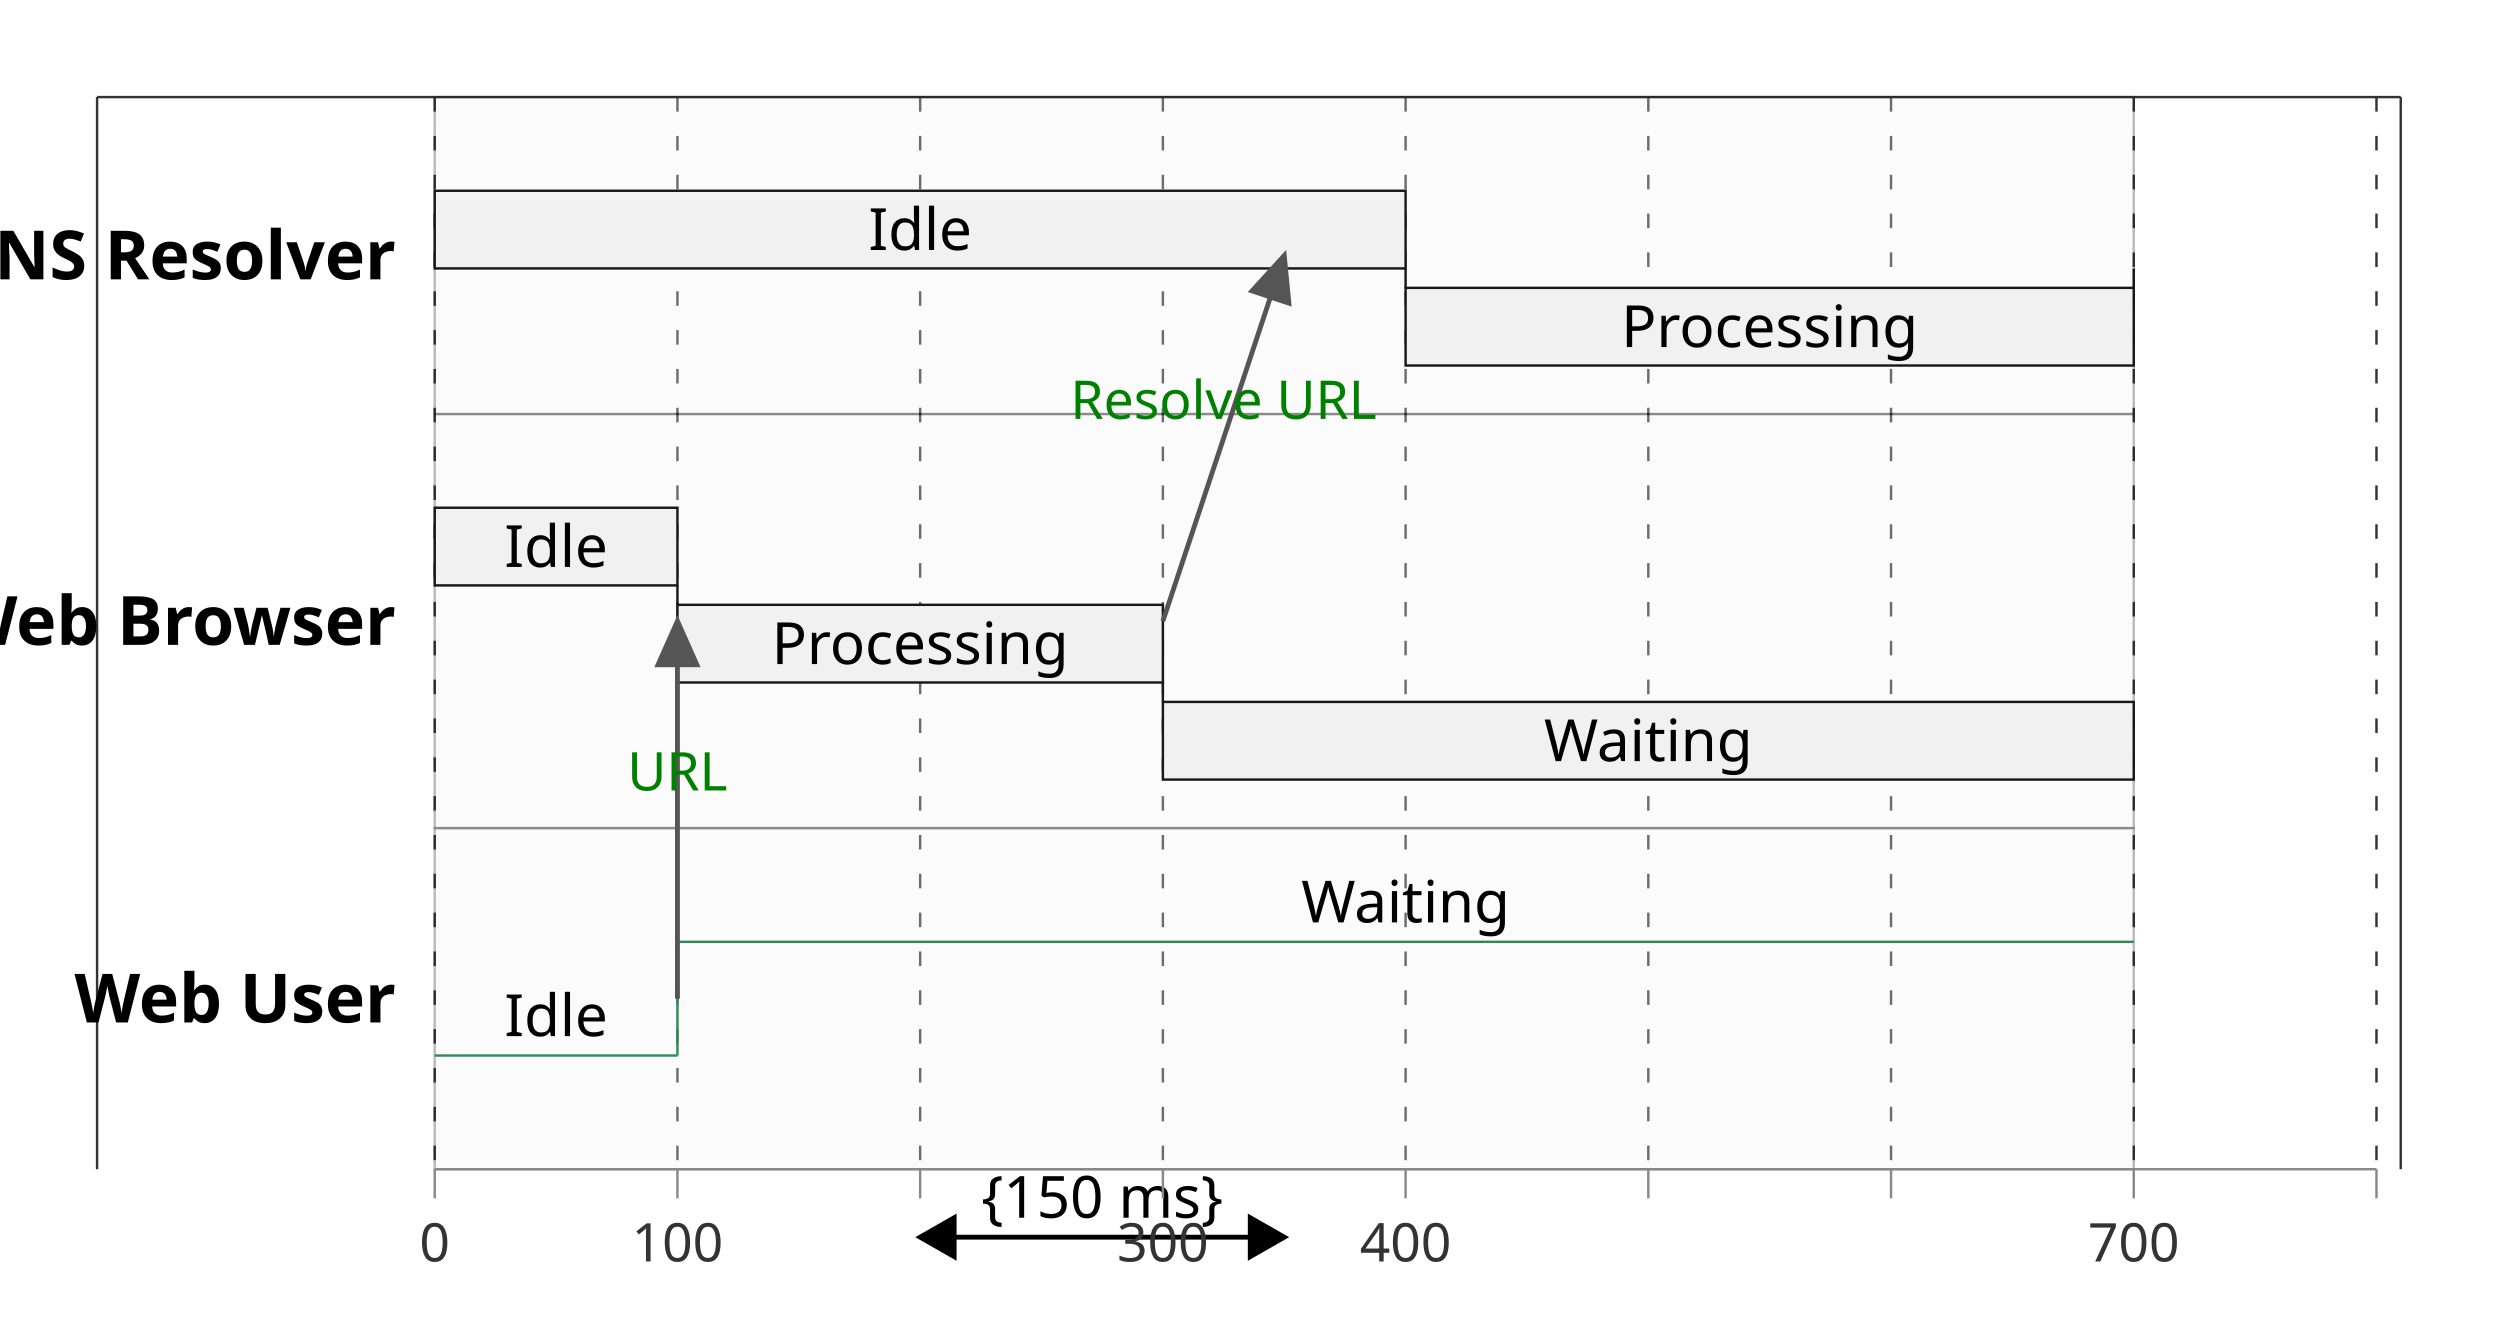
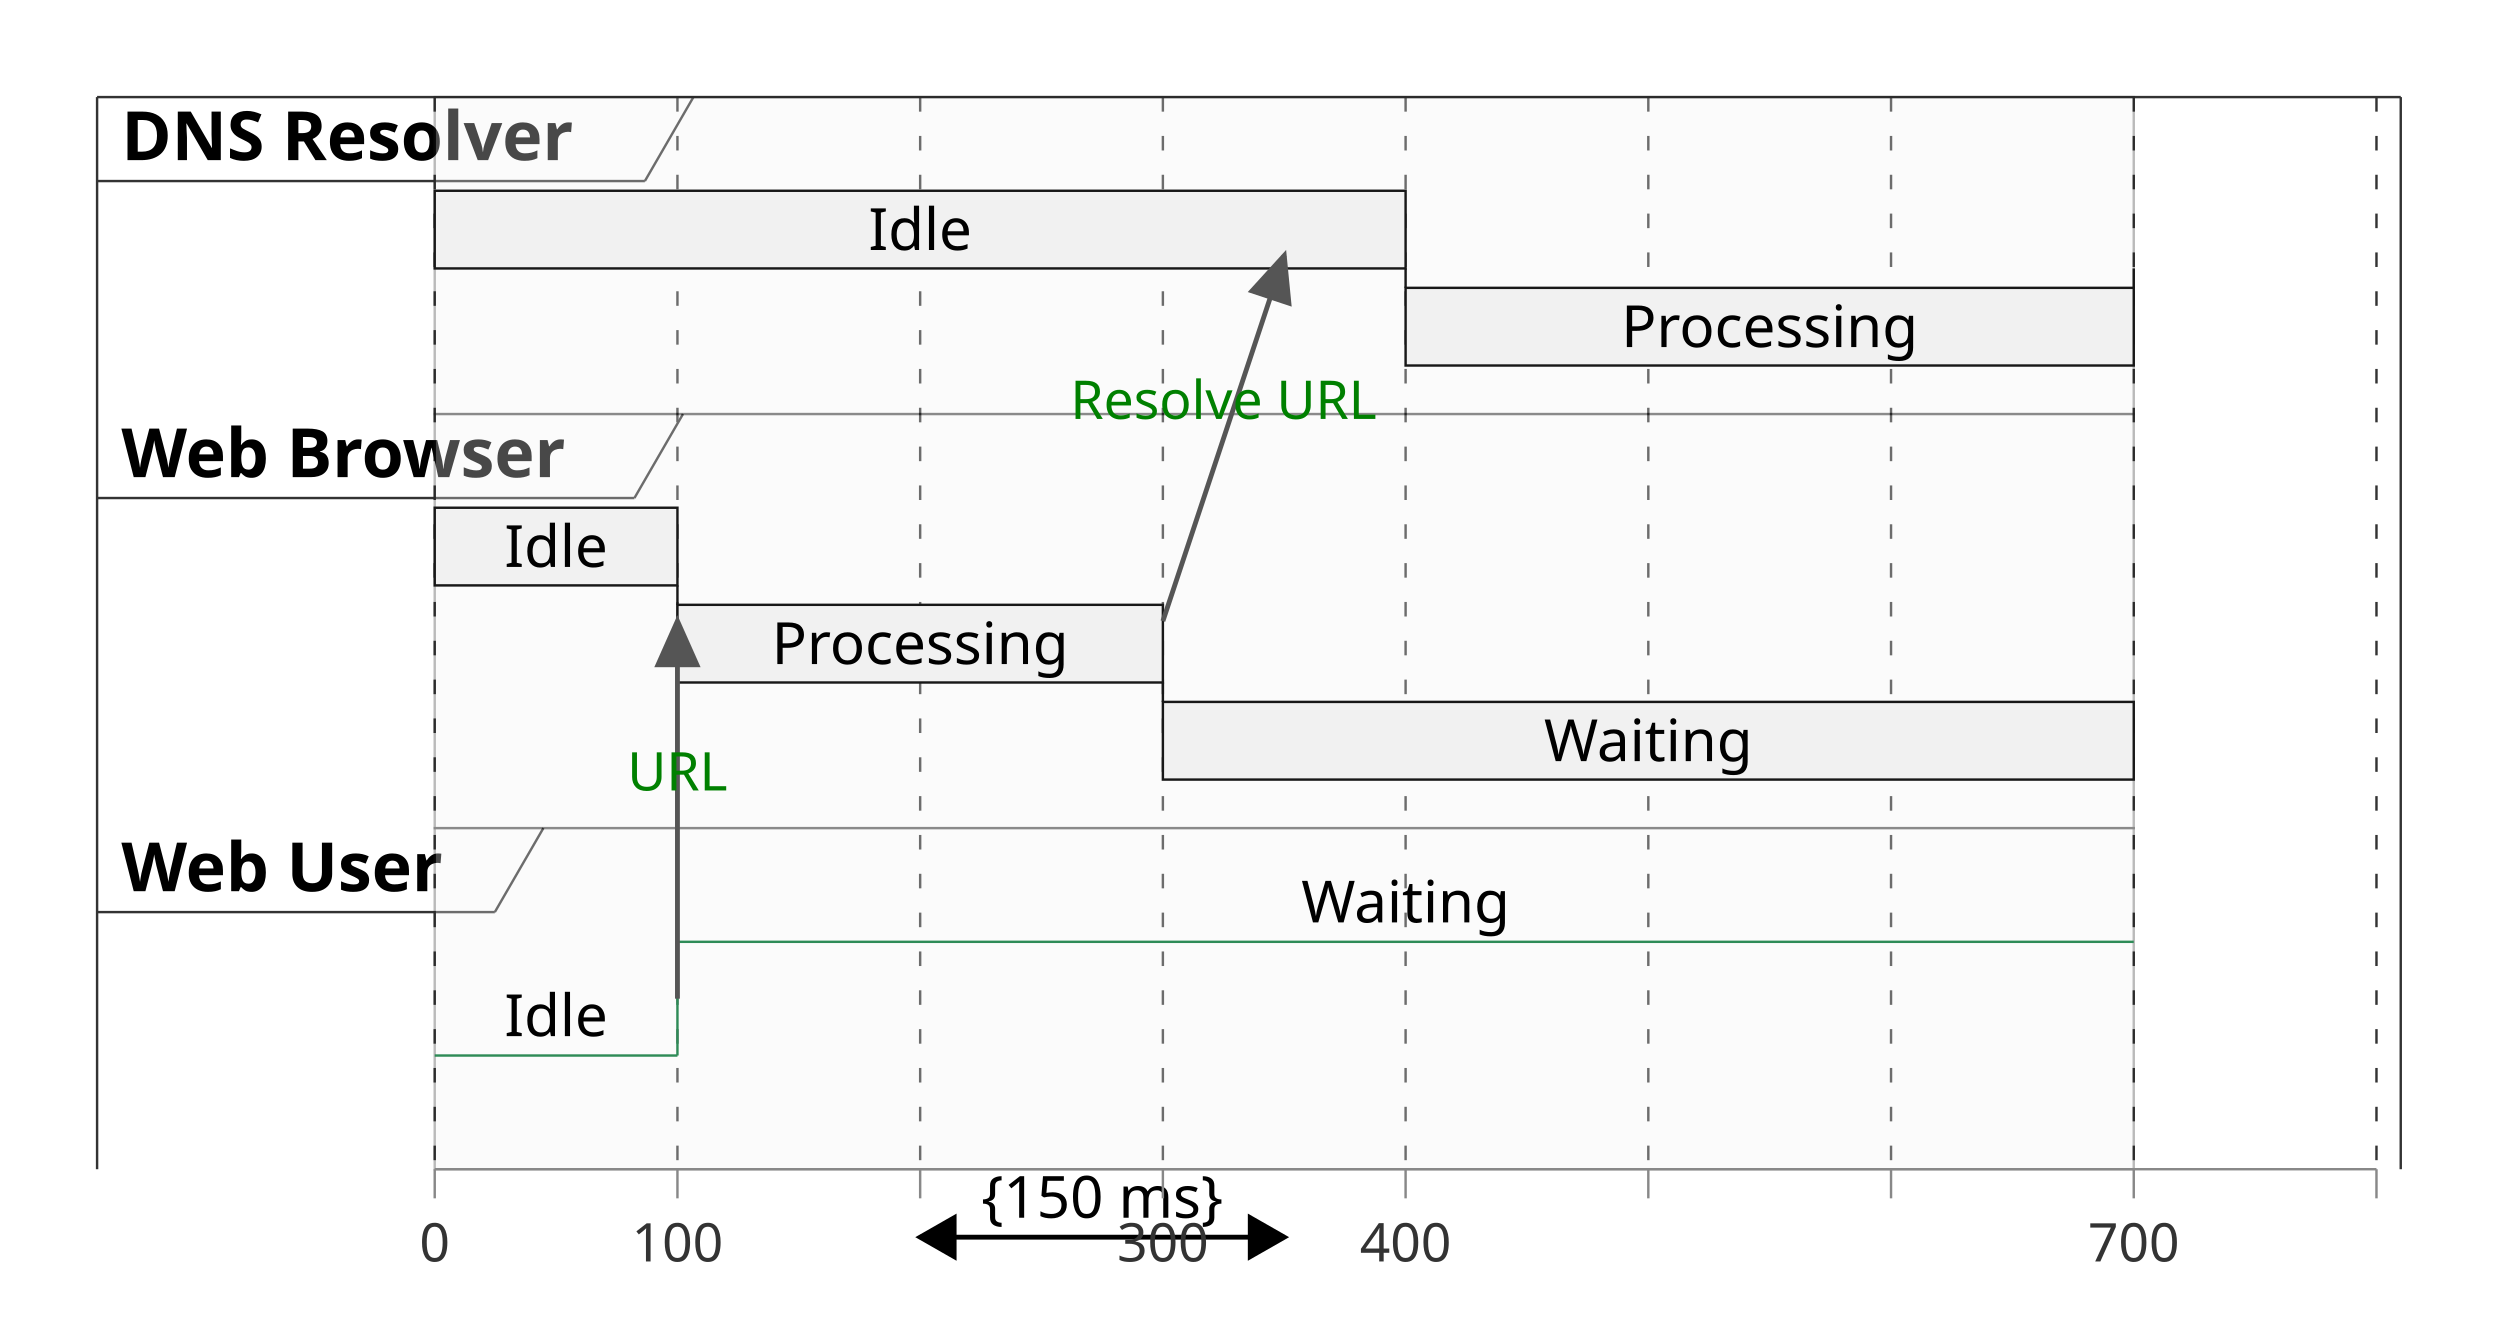
<svg xmlns="http://www.w3.org/2000/svg" contentStyleType="text/css" data-diagram-type="TIMING" height="274px" preserveAspectRatio="none" style="width:515px;height:274px;background:#FFFFFF;" version="1.1" viewBox="0 0 515 274" width="515px" zoomAndPan="magnify">
  <defs />
  <g>
    <line style="stroke:#333333;stroke-width:0.5;" x1="20" x2="20" y1="20" y2="240.859" />
    <line style="stroke:#333333;stroke-width:0.5;" x1="494.553" x2="494.553" y1="20" y2="240.859" />
    <line style="stroke:#333333;stroke-width:0.5;stroke-dasharray:3,5;" x1="89.553" x2="89.553" y1="20" y2="240.859" />
    <line style="stroke:#333333;stroke-width:0.5;stroke-dasharray:3,5;" x1="139.553" x2="139.553" y1="20" y2="240.859" />
    <line style="stroke:#333333;stroke-width:0.5;stroke-dasharray:3,5;" x1="189.553" x2="189.553" y1="20" y2="240.859" />
    <line style="stroke:#333333;stroke-width:0.5;stroke-dasharray:3,5;" x1="239.553" x2="239.553" y1="20" y2="240.859" />
    <line style="stroke:#333333;stroke-width:0.5;stroke-dasharray:3,5;" x1="289.553" x2="289.553" y1="20" y2="240.859" />
    <line style="stroke:#333333;stroke-width:0.5;stroke-dasharray:3,5;" x1="339.553" x2="339.553" y1="20" y2="240.859" />
    <line style="stroke:#333333;stroke-width:0.5;stroke-dasharray:3,5;" x1="389.553" x2="389.553" y1="20" y2="240.859" />
    <line style="stroke:#333333;stroke-width:0.5;stroke-dasharray:3,5;" x1="439.553" x2="439.553" y1="20" y2="240.859" />
    <line style="stroke:#333333;stroke-width:0.5;stroke-dasharray:3,5;" x1="489.553" x2="489.553" y1="20" y2="240.859" />
    <line style="stroke:#333333;stroke-width:0.5;" x1="20" x2="494.553" y1="20" y2="20" />
-     <text fill="#000000" font-family="sans-serif" font-size="14" font-weight="700" lengthAdjust="spacing" text-anchor="end" textLength="106.846" x="81.553" y="57.548">DNS Resolver</text>
+     <text fill="#000000" font-family="sans-serif" font-size="14" font-weight="700" lengthAdjust="spacing" textLength="106.846" x="25" y="32.995">DNS Resolver</text>
+     <line style="stroke:#333333;stroke-width:0.5;" x1="20" x2="132.846" y1="37.297" y2="37.297" />
+     <line style="stroke:#333333;stroke-width:0.5;" x1="132.846" x2="142.846" y1="37.297" y2="20" />
    <rect fill="#F1F1F1" height="65.297" opacity="0.3" style="stroke:#181818;stroke-width:0.5;" width="350" x="89.553" y="20" />
    <rect fill="#F1F1F1" height="16" style="stroke:#181818;stroke-width:0.5;" width="200" x="89.553" y="39.297" />
    <text fill="#000000" font-family="sans-serif" font-size="12" lengthAdjust="spacing" text-anchor="middle" textLength="21.873" x="189.553" y="51.497">Idle</text>
    <rect fill="#F1F1F1" height="16" style="stroke:#181818;stroke-width:0.5;" width="150" x="289.553" y="59.297" />
    <text fill="#000000" font-family="sans-serif" font-size="12" lengthAdjust="spacing" text-anchor="middle" textLength="64.553" x="364.553" y="71.497">Processing</text>
    <line style="stroke:#181818;stroke-width:0.5;" x1="289.553" x2="289.553" y1="55.297" y2="59.297" />
    <line style="stroke:#181818;stroke-width:0.5;" x1="439.553" x2="439.553" y1="59.297" y2="55.297" />
-     <text fill="#000000" font-family="sans-serif" font-size="14" font-weight="700" lengthAdjust="spacing" text-anchor="end" textLength="104.692" x="81.553" y="132.845">Web Browser</text>
+     <text fill="#000000" font-family="sans-serif" font-size="14" font-weight="700" lengthAdjust="spacing" textLength="104.692" x="25" y="98.292">Web Browser</text>
+     <line style="stroke:#333333;stroke-width:0.5;" x1="20" x2="130.692" y1="102.594" y2="102.594" />
+     <line style="stroke:#333333;stroke-width:0.5;" x1="130.692" x2="140.692" y1="102.594" y2="85.297" />
    <rect fill="#F1F1F1" height="85.297" opacity="0.3" style="stroke:#181818;stroke-width:0.5;" width="350" x="89.553" y="85.297" />
    <rect fill="#F1F1F1" height="16" style="stroke:#181818;stroke-width:0.5;" width="50" x="89.553" y="104.594" />
    <text fill="#000000" font-family="sans-serif" font-size="12" lengthAdjust="spacing" text-anchor="middle" textLength="21.873" x="114.553" y="116.794">Idle</text>
    <rect fill="#F1F1F1" height="16" style="stroke:#181818;stroke-width:0.5;" width="100" x="139.553" y="124.594" />
    <text fill="#000000" font-family="sans-serif" font-size="12" lengthAdjust="spacing" text-anchor="middle" textLength="64.553" x="189.553" y="136.794">Processing</text>
    <line style="stroke:#181818;stroke-width:0.5;" x1="139.553" x2="139.553" y1="120.594" y2="124.594" />
    <rect fill="#F1F1F1" height="16" style="stroke:#181818;stroke-width:0.5;" width="200" x="239.553" y="144.594" />
    <text fill="#000000" font-family="sans-serif" font-size="12" lengthAdjust="spacing" text-anchor="middle" textLength="45.815" x="339.553" y="156.794">Waiting</text>
    <line style="stroke:#181818;stroke-width:0.5;" x1="239.553" x2="239.553" y1="140.594" y2="144.594" />
-     <text fill="#000000" font-family="sans-serif" font-size="14" font-weight="700" lengthAdjust="spacing" text-anchor="end" textLength="75.934" x="81.553" y="210.627">Web User</text>
+     <text fill="#000000" font-family="sans-serif" font-size="14" font-weight="700" lengthAdjust="spacing" textLength="75.934" x="25" y="183.589">Web User</text>
+     <line style="stroke:#333333;stroke-width:0.5;" x1="20" x2="101.934" y1="187.891" y2="187.891" />
+     <line style="stroke:#333333;stroke-width:0.5;" x1="101.934" x2="111.934" y1="187.891" y2="170.594" />
    <rect fill="#F1F1F1" height="70.266" opacity="0.3" style="stroke:#181818;stroke-width:0.5;" width="350" x="89.553" y="170.594" />
    <line style="stroke:#2E8B57;stroke-width:0.5;" x1="89.553" x2="139.553" y1="217.438" y2="217.438" />
    <text fill="#000000" font-family="sans-serif" font-size="12" lengthAdjust="spacing" text-anchor="middle" textLength="21.873" x="114.553" y="213.438">Idle</text>
    <line style="stroke:#2E8B57;stroke-width:0.5;" x1="139.553" x2="439.553" y1="194.016" y2="194.016" />
    <text fill="#000000" font-family="sans-serif" font-size="12" lengthAdjust="spacing" text-anchor="middle" textLength="45.815" x="289.553" y="190.016">Waiting</text>
    <line style="stroke:#2E8B57;stroke-width:0.5;" x1="139.553" x2="139.553" y1="217.438" y2="194.016" />
    <line style="stroke:#555555;stroke-width:1;" x1="139.553" x2="139.553" y1="205.727" y2="127.945" />
    <polygon fill="#555555" points="143.553,136.945,139.553,127.945,135.553,136.945,143.553,136.945" style="stroke:#555555;stroke-width:1;" />
    <text fill="#008000" font-family="sans-serif" font-size="11" lengthAdjust="spacing" text-anchor="middle" textLength="21.823" x="139.553" y="162.836">URL</text>
    <line style="stroke:#555555;stroke-width:1;" x1="239.553" x2="264.553" y1="127.945" y2="52.648" />
    <polygon fill="#555555" points="265.513,62.45,264.553,52.648,257.921,59.929,265.513,62.45" style="stroke:#555555;stroke-width:1;" />
    <text fill="#008000" font-family="sans-serif" font-size="11" lengthAdjust="spacing" text-anchor="middle" textLength="68.524" x="252.053" y="86.297">Resolve URL</text>
    <line style="stroke:#000000;stroke-width:1;" x1="189.553" x2="264.553" y1="254.859" y2="254.859" />
    <polygon fill="#000000" points="196.553,250.859,189.553,254.859,196.553,258.859,196.553,250.859" style="stroke:#000000;stroke-width:1;" />
    <polygon fill="#000000" points="257.553,250.859,264.553,254.859,257.553,258.859,257.553,250.859" style="stroke:#000000;stroke-width:1;" />
    <text fill="#000000" font-family="sans-serif" font-size="12" lengthAdjust="spacing" text-anchor="middle" textLength="59.93" x="227.053" y="250.859">{150 ms}</text>
    <line style="stroke:#888888;stroke-width:0.5;" x1="89.553" x2="489.553" y1="240.859" y2="240.859" />
    <line style="stroke:#888888;stroke-width:0.5;" x1="89.553" x2="89.553" y1="240.859" y2="246.859" />
    <line style="stroke:#888888;stroke-width:0.5;" x1="139.553" x2="139.553" y1="240.859" y2="246.859" />
    <line style="stroke:#888888;stroke-width:0.5;" x1="189.553" x2="189.553" y1="240.859" y2="246.859" />
    <line style="stroke:#888888;stroke-width:0.5;" x1="239.553" x2="239.553" y1="240.859" y2="246.859" />
    <line style="stroke:#888888;stroke-width:0.5;" x1="289.553" x2="289.553" y1="240.859" y2="246.859" />
    <line style="stroke:#888888;stroke-width:0.5;" x1="339.553" x2="339.553" y1="240.859" y2="246.859" />
    <line style="stroke:#888888;stroke-width:0.5;" x1="389.553" x2="389.553" y1="240.859" y2="246.859" />
    <line style="stroke:#888888;stroke-width:0.5;" x1="439.553" x2="439.553" y1="240.859" y2="246.859" />
    <line style="stroke:#888888;stroke-width:0.5;" x1="489.553" x2="489.553" y1="240.859" y2="246.859" />
    <text fill="#333333" font-family="sans-serif" font-size="11" lengthAdjust="spacing" text-anchor="middle" textLength="6.998" x="89.553" y="259.859">0</text>
    <text fill="#333333" font-family="sans-serif" font-size="11" lengthAdjust="spacing" text-anchor="middle" textLength="20.996" x="139.553" y="259.859">100</text>
    <text fill="#333333" font-family="sans-serif" font-size="11" lengthAdjust="spacing" text-anchor="middle" textLength="20.996" x="239.553" y="259.859">300</text>
    <text fill="#333333" font-family="sans-serif" font-size="11" lengthAdjust="spacing" text-anchor="middle" textLength="20.996" x="289.553" y="259.859">400</text>
    <text fill="#333333" font-family="sans-serif" font-size="11" lengthAdjust="spacing" text-anchor="middle" textLength="20.996" x="439.553" y="259.859">700</text>
  </g>
</svg>
